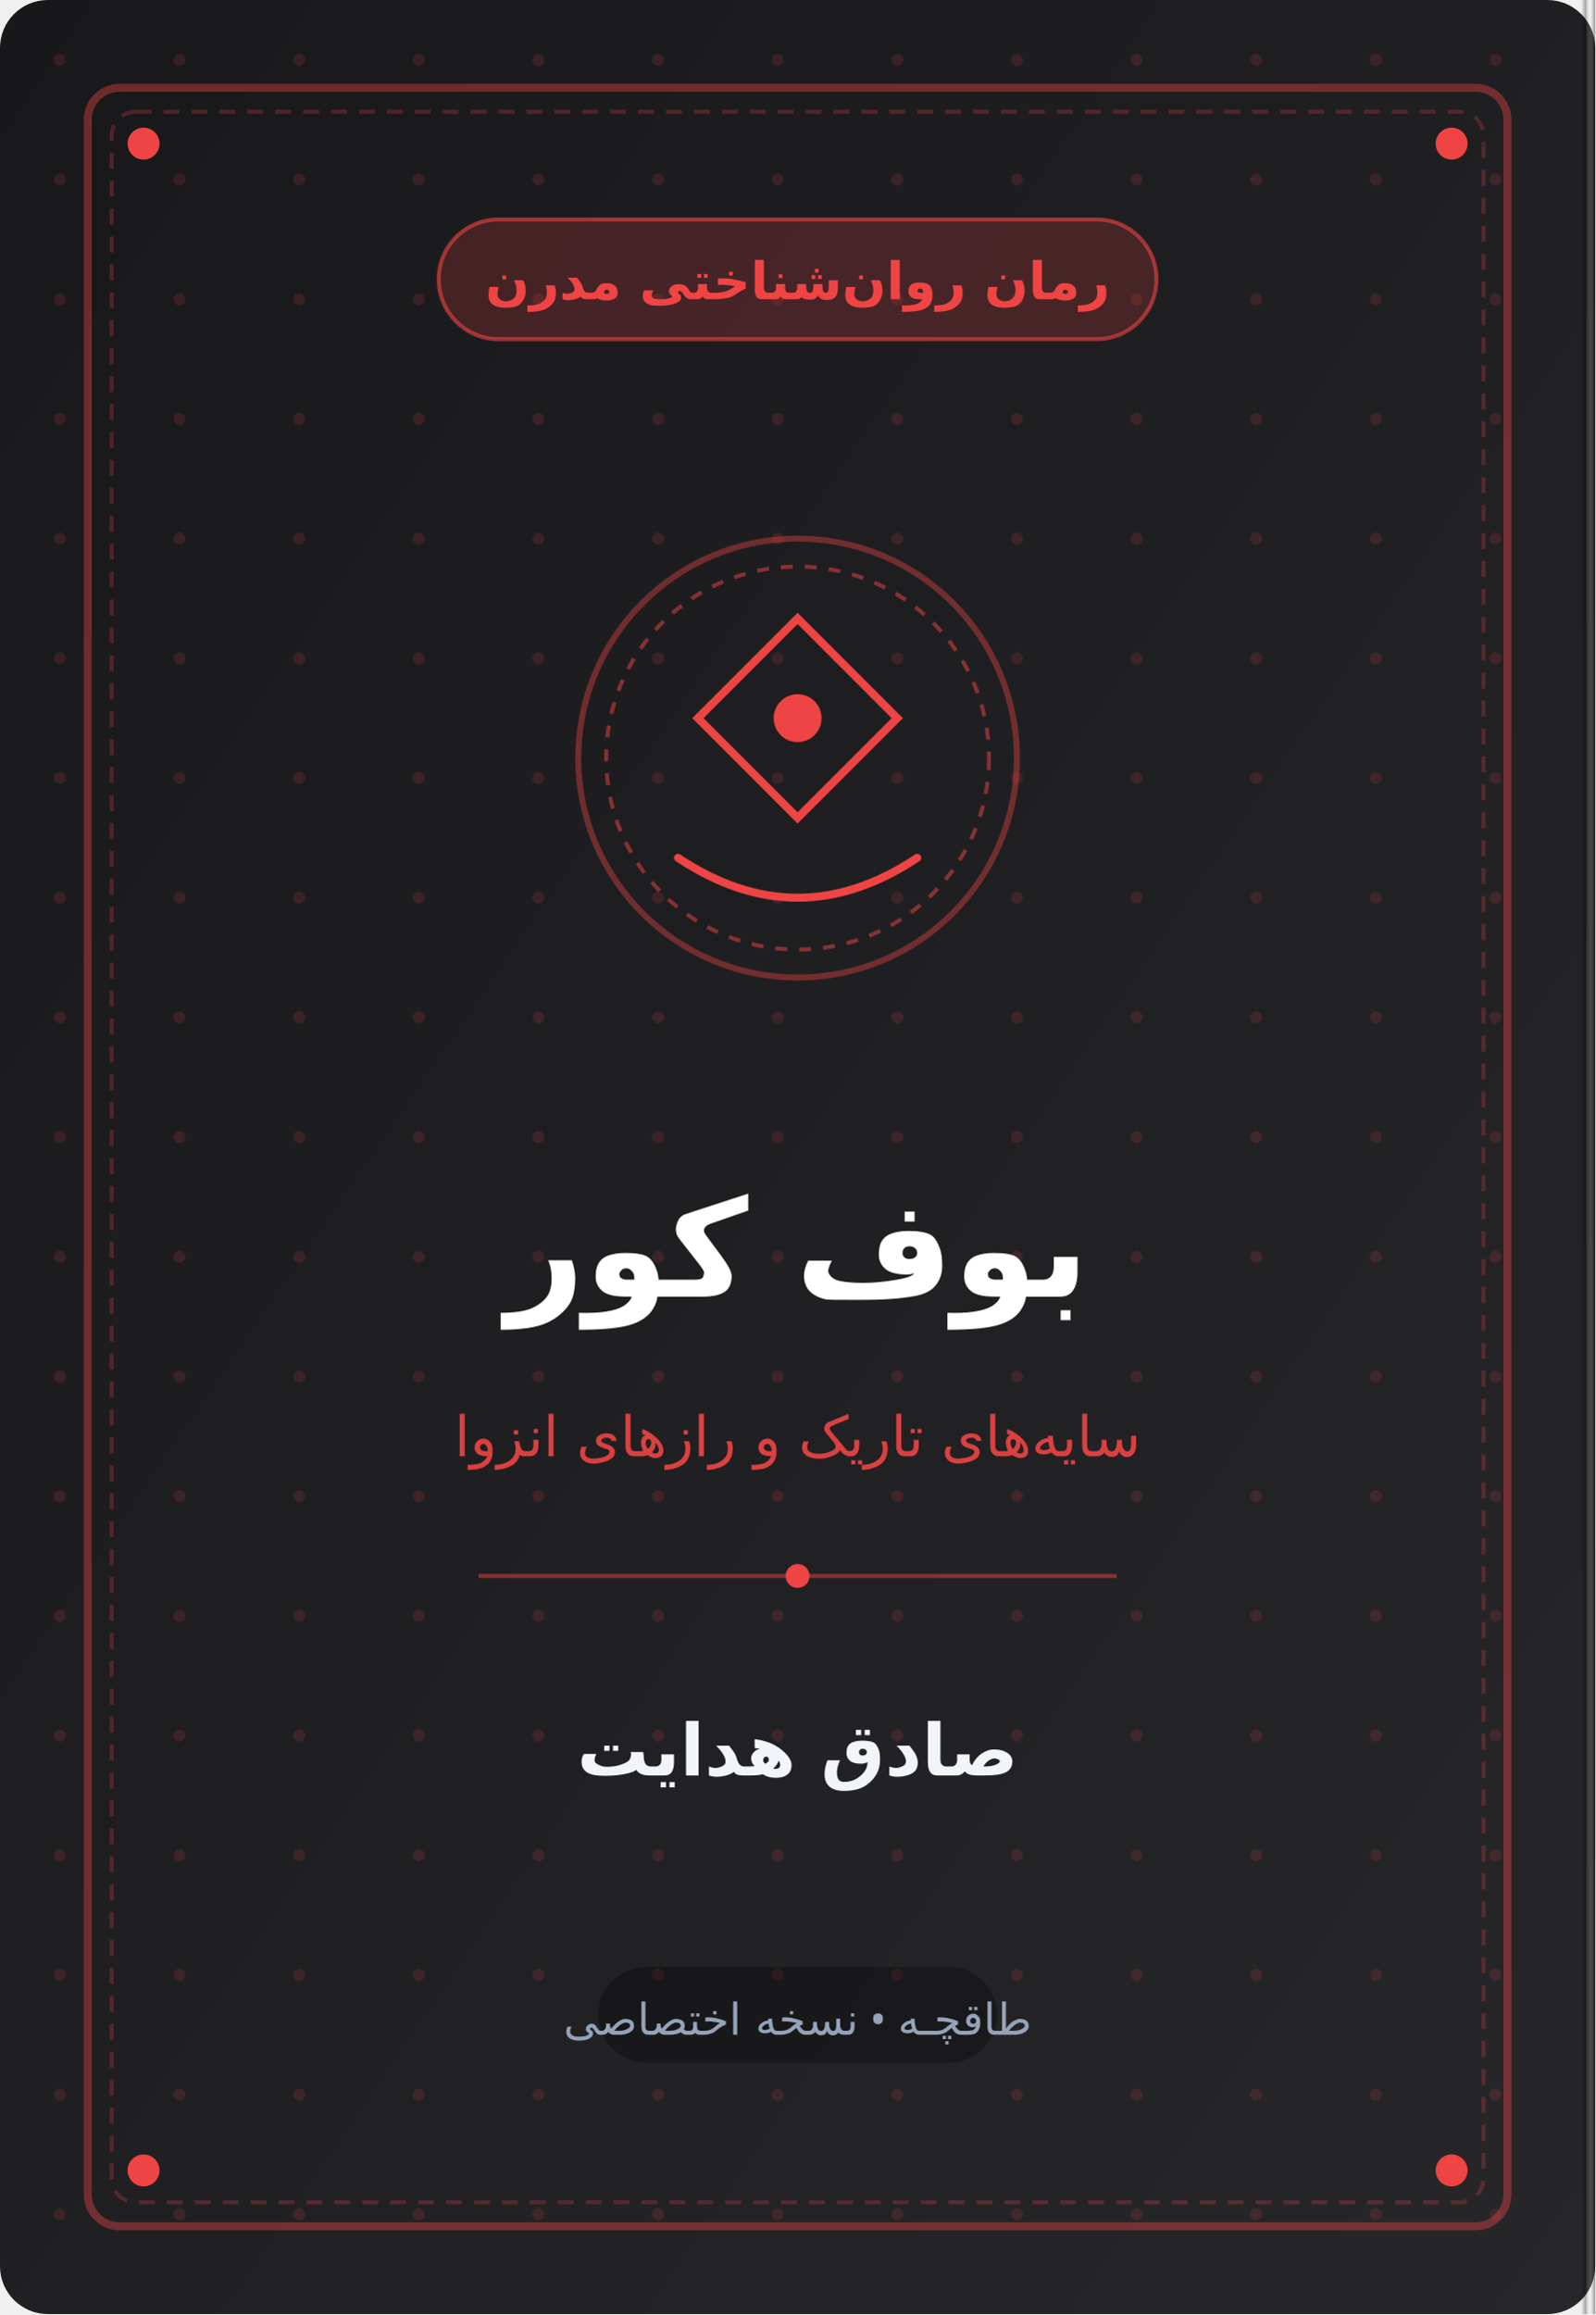
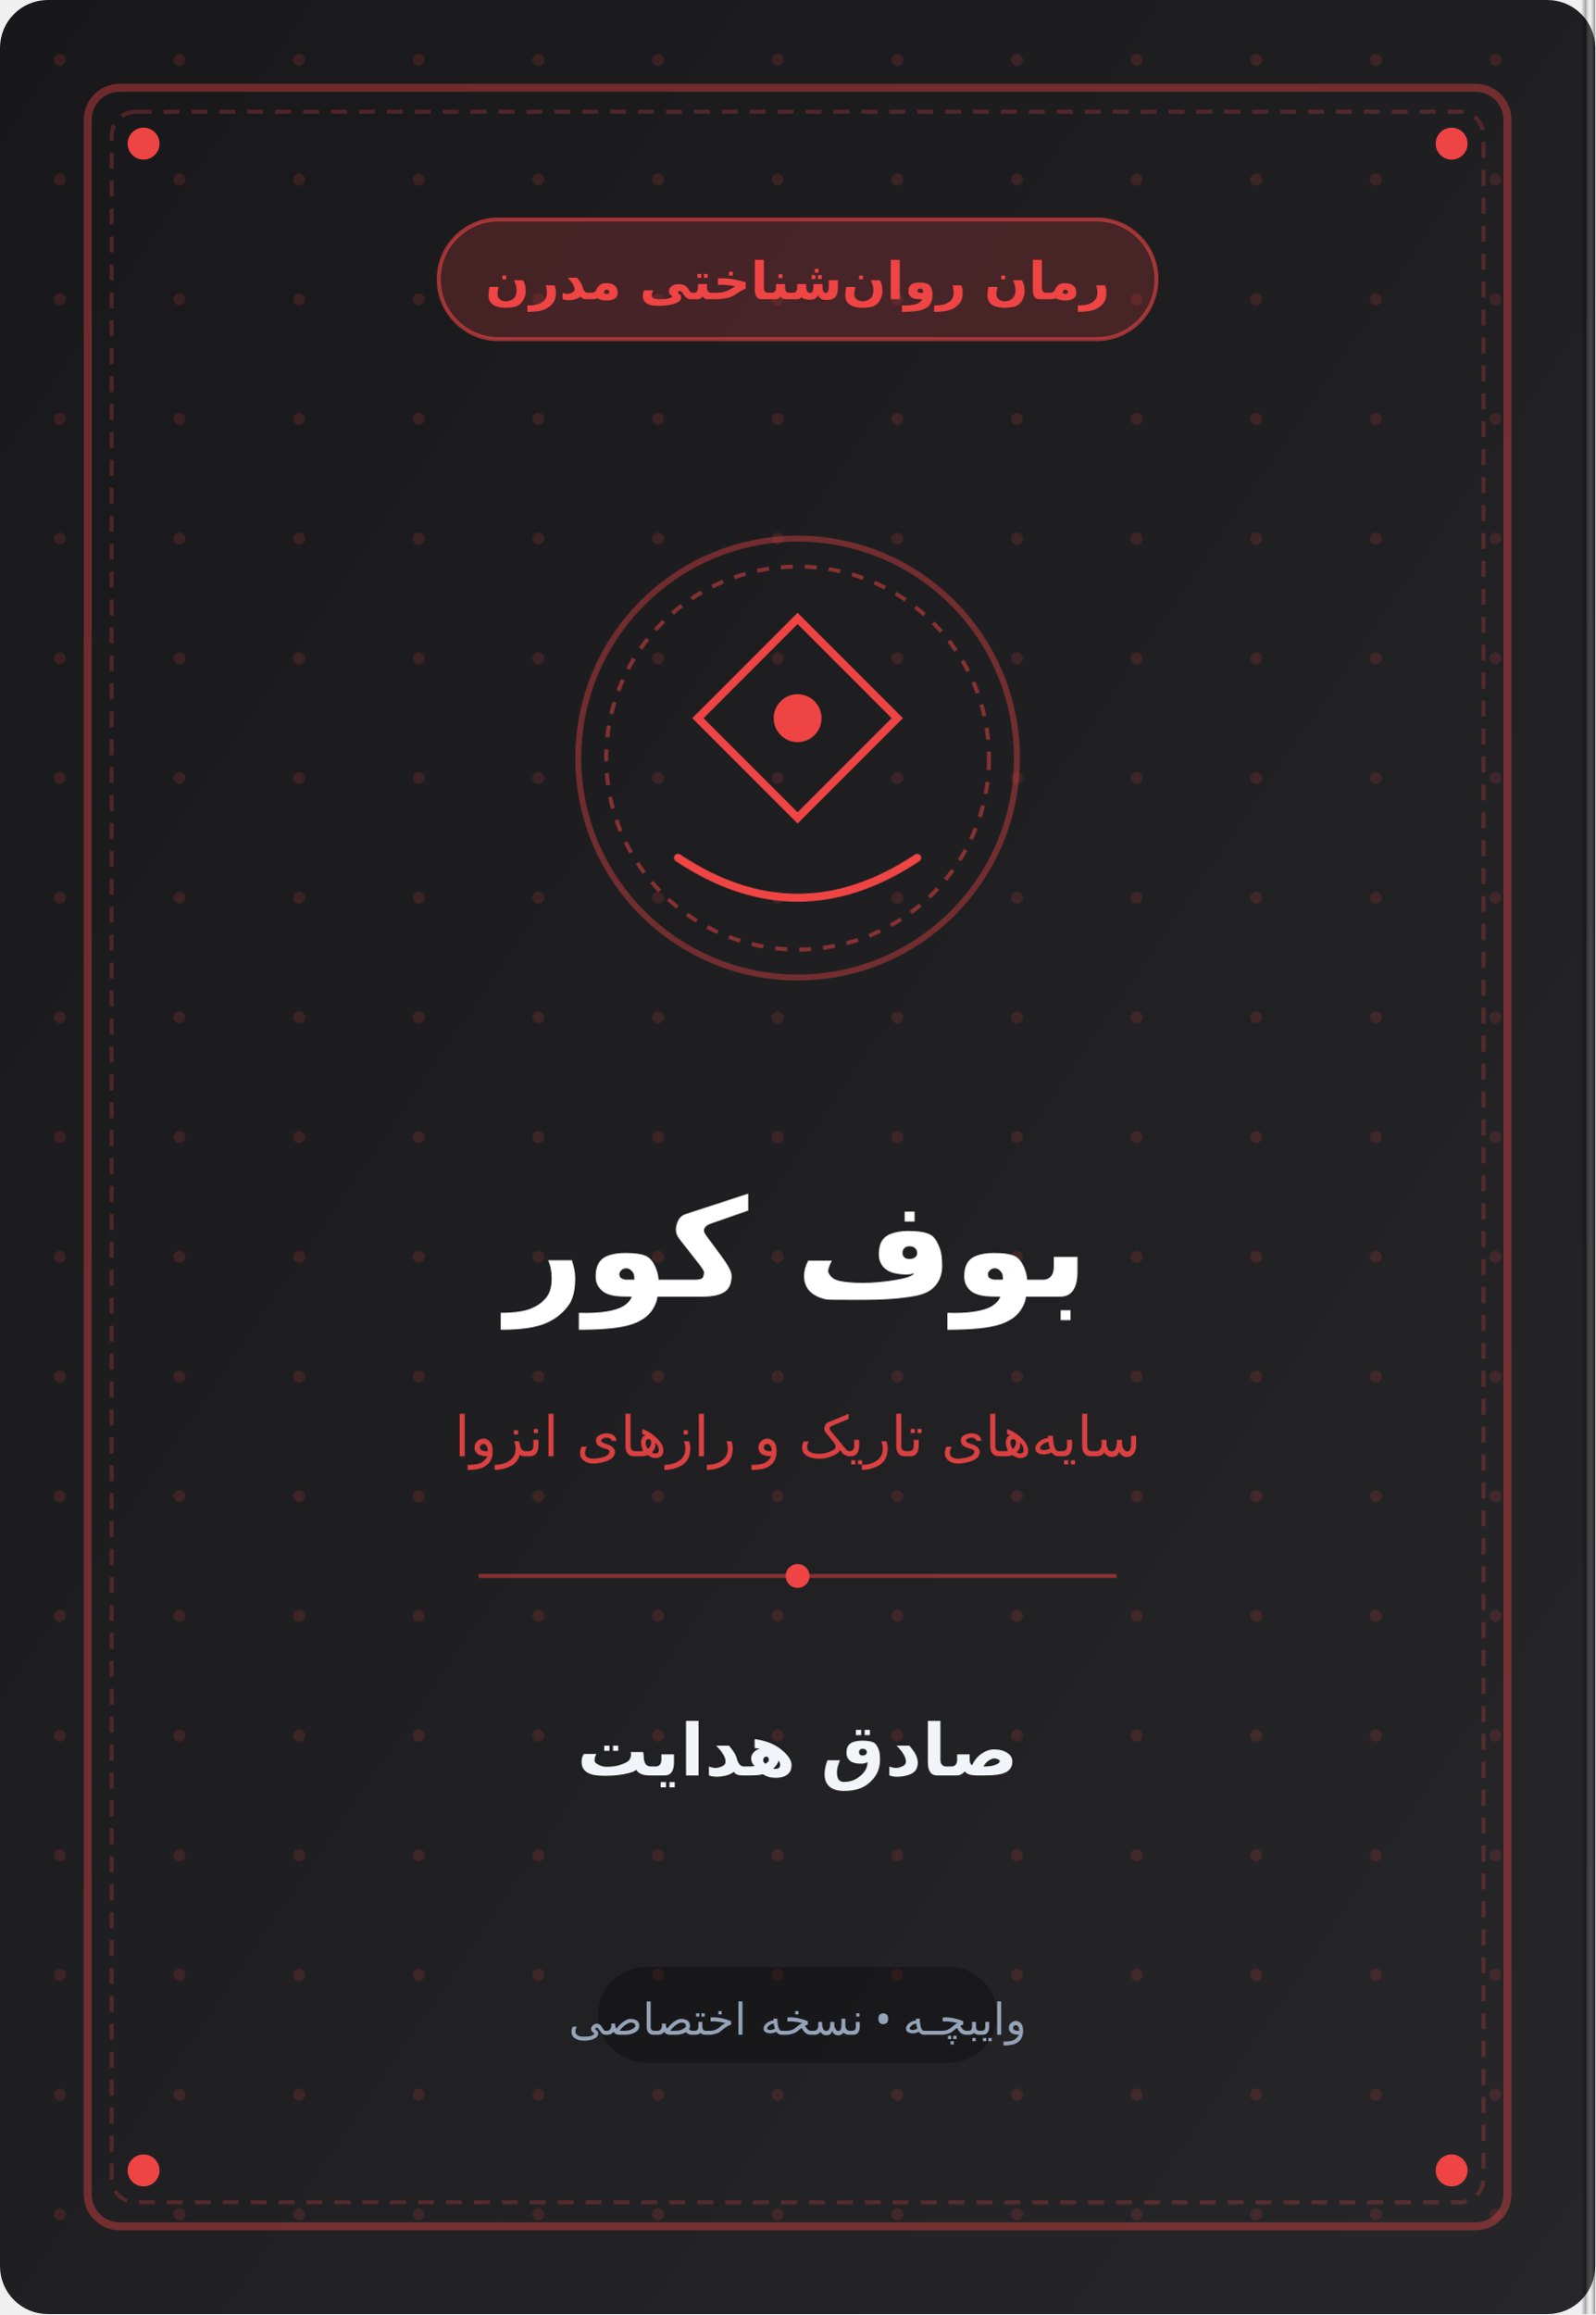
<svg xmlns="http://www.w3.org/2000/svg" viewBox="0 0 400 580" width="100%" height="100%">
  <defs>
    <linearGradient id="bg-2" x1="0%" y1="0%" x2="100%" y2="100%">
      <stop offset="0%" stop-color="#18181b" />
      <stop offset="100%" stop-color="#27272a" />
    </linearGradient>
    <linearGradient id="spine-shadow" x1="100%" y1="0%" x2="0%" y2="0%">
      <stop offset="0%" stop-color="#000000" stop-opacity="0.4" />
      <stop offset="4%" stop-color="#ffffff" stop-opacity="0.15" />
      <stop offset="7%" stop-color="#000000" stop-opacity="0.3" />
      <stop offset="10%" stop-color="#000000" stop-opacity="0" />
    </linearGradient>
    <pattern id="pat-2" width="30" height="30" patternUnits="userSpaceOnUse">
      <circle cx="15" cy="15" r="1.5" fill="#ef4444" fill-opacity="0.15" />
    </pattern>
  </defs>
  <rect width="400" height="580" rx="12" fill="url(#bg-2)" />
  <rect width="400" height="580" rx="12" fill="url(#pat-2)" />
  <rect x="22" y="22" width="356" height="536" rx="8" fill="none" stroke="#ef4444" stroke-width="2" stroke-opacity="0.4" />
  <rect x="28" y="28" width="344" height="524" rx="6" fill="none" stroke="#ef4444" stroke-width="1" stroke-opacity="0.25" stroke-dasharray="4 3" />
  <circle cx="36" cy="36" r="4" fill="#ef4444" />
  <circle cx="364" cy="36" r="4" fill="#ef4444" />
  <circle cx="36" cy="544" r="4" fill="#ef4444" />
  <circle cx="364" cy="544" r="4" fill="#ef4444" />
  <rect x="110" y="55" width="180" height="30" rx="15" fill="#ef4444" fill-opacity="0.2" stroke="#ef4444" stroke-width="1" stroke-opacity="0.6" />
  <text x="200" y="75" font-family="'Vazirmatn', Tahoma, sans-serif" font-size="13" font-weight="bold" fill="#ef4444" text-anchor="middle" direction="rtl">رمان روان‌شناختی مدرن</text>
  <g transform="translate(200, 190)">
    <circle cx="0" cy="0" r="55" fill="none" stroke="#ef4444" stroke-width="1.5" stroke-opacity="0.4" />
    <circle cx="0" cy="0" r="48" fill="none" stroke="#ef4444" stroke-width="1" stroke-dasharray="3 3" stroke-opacity="0.5" />
    <path d="M 0 -35 L 25 -10 L 0 15 L -25 -10 Z" fill="none" stroke="#ef4444" stroke-width="2" />
    <circle cx="0" cy="-10" r="6" fill="#ef4444" />
    <path d="M -30 25 Q 0 45 30 25" fill="none" stroke="#ef4444" stroke-width="2" stroke-linecap="round" />
  </g>
  <text x="200" y="325" font-family="'Vazirmatn', Tahoma, sans-serif" font-size="34" font-weight="900" fill="#ffffff" text-anchor="middle" direction="rtl">
    بوف کور
  </text>
  <text x="200" y="365" font-family="'Vazirmatn', Tahoma, sans-serif" font-size="14" fill="#ef4444" text-anchor="middle" opacity="0.9" direction="rtl">
    سایه‌های تاریک و رازهای انزوا
  </text>
  <line x1="120" y1="395" x2="280" y2="395" stroke="#ef4444" stroke-width="1" stroke-opacity="0.5" />
  <circle cx="200" cy="395" r="3" fill="#ef4444" />
  <text x="200" y="445" font-family="'Vazirmatn', Tahoma, sans-serif" font-size="18" font-weight="bold" fill="#f1f5f9" text-anchor="middle" direction="rtl">
    صادق هدایت
  </text>
  <g transform="translate(200, 505)">
    <rect x="-50" y="-12" width="100" height="24" rx="12" fill="#000000" fill-opacity="0.3" />
-     <text x="0" y="5" font-family="'Vazirmatn', Tahoma, sans-serif" font-size="11" fill="#94a3b8" text-anchor="middle" direction="rtl">طاقچـه • نسخه اختصاصی</text>
+     <text x="0" y="5" font-family="'Vazirmatn', Tahoma, sans-serif" font-size="11" fill="#94a3b8" text-anchor="middle" direction="rtl">وایبچـه • نسخه اختصاصی</text>
  </g>
  <rect x="365" y="0" width="35" height="580" rx="0" fill="url(#spine-shadow)" />
</svg>
